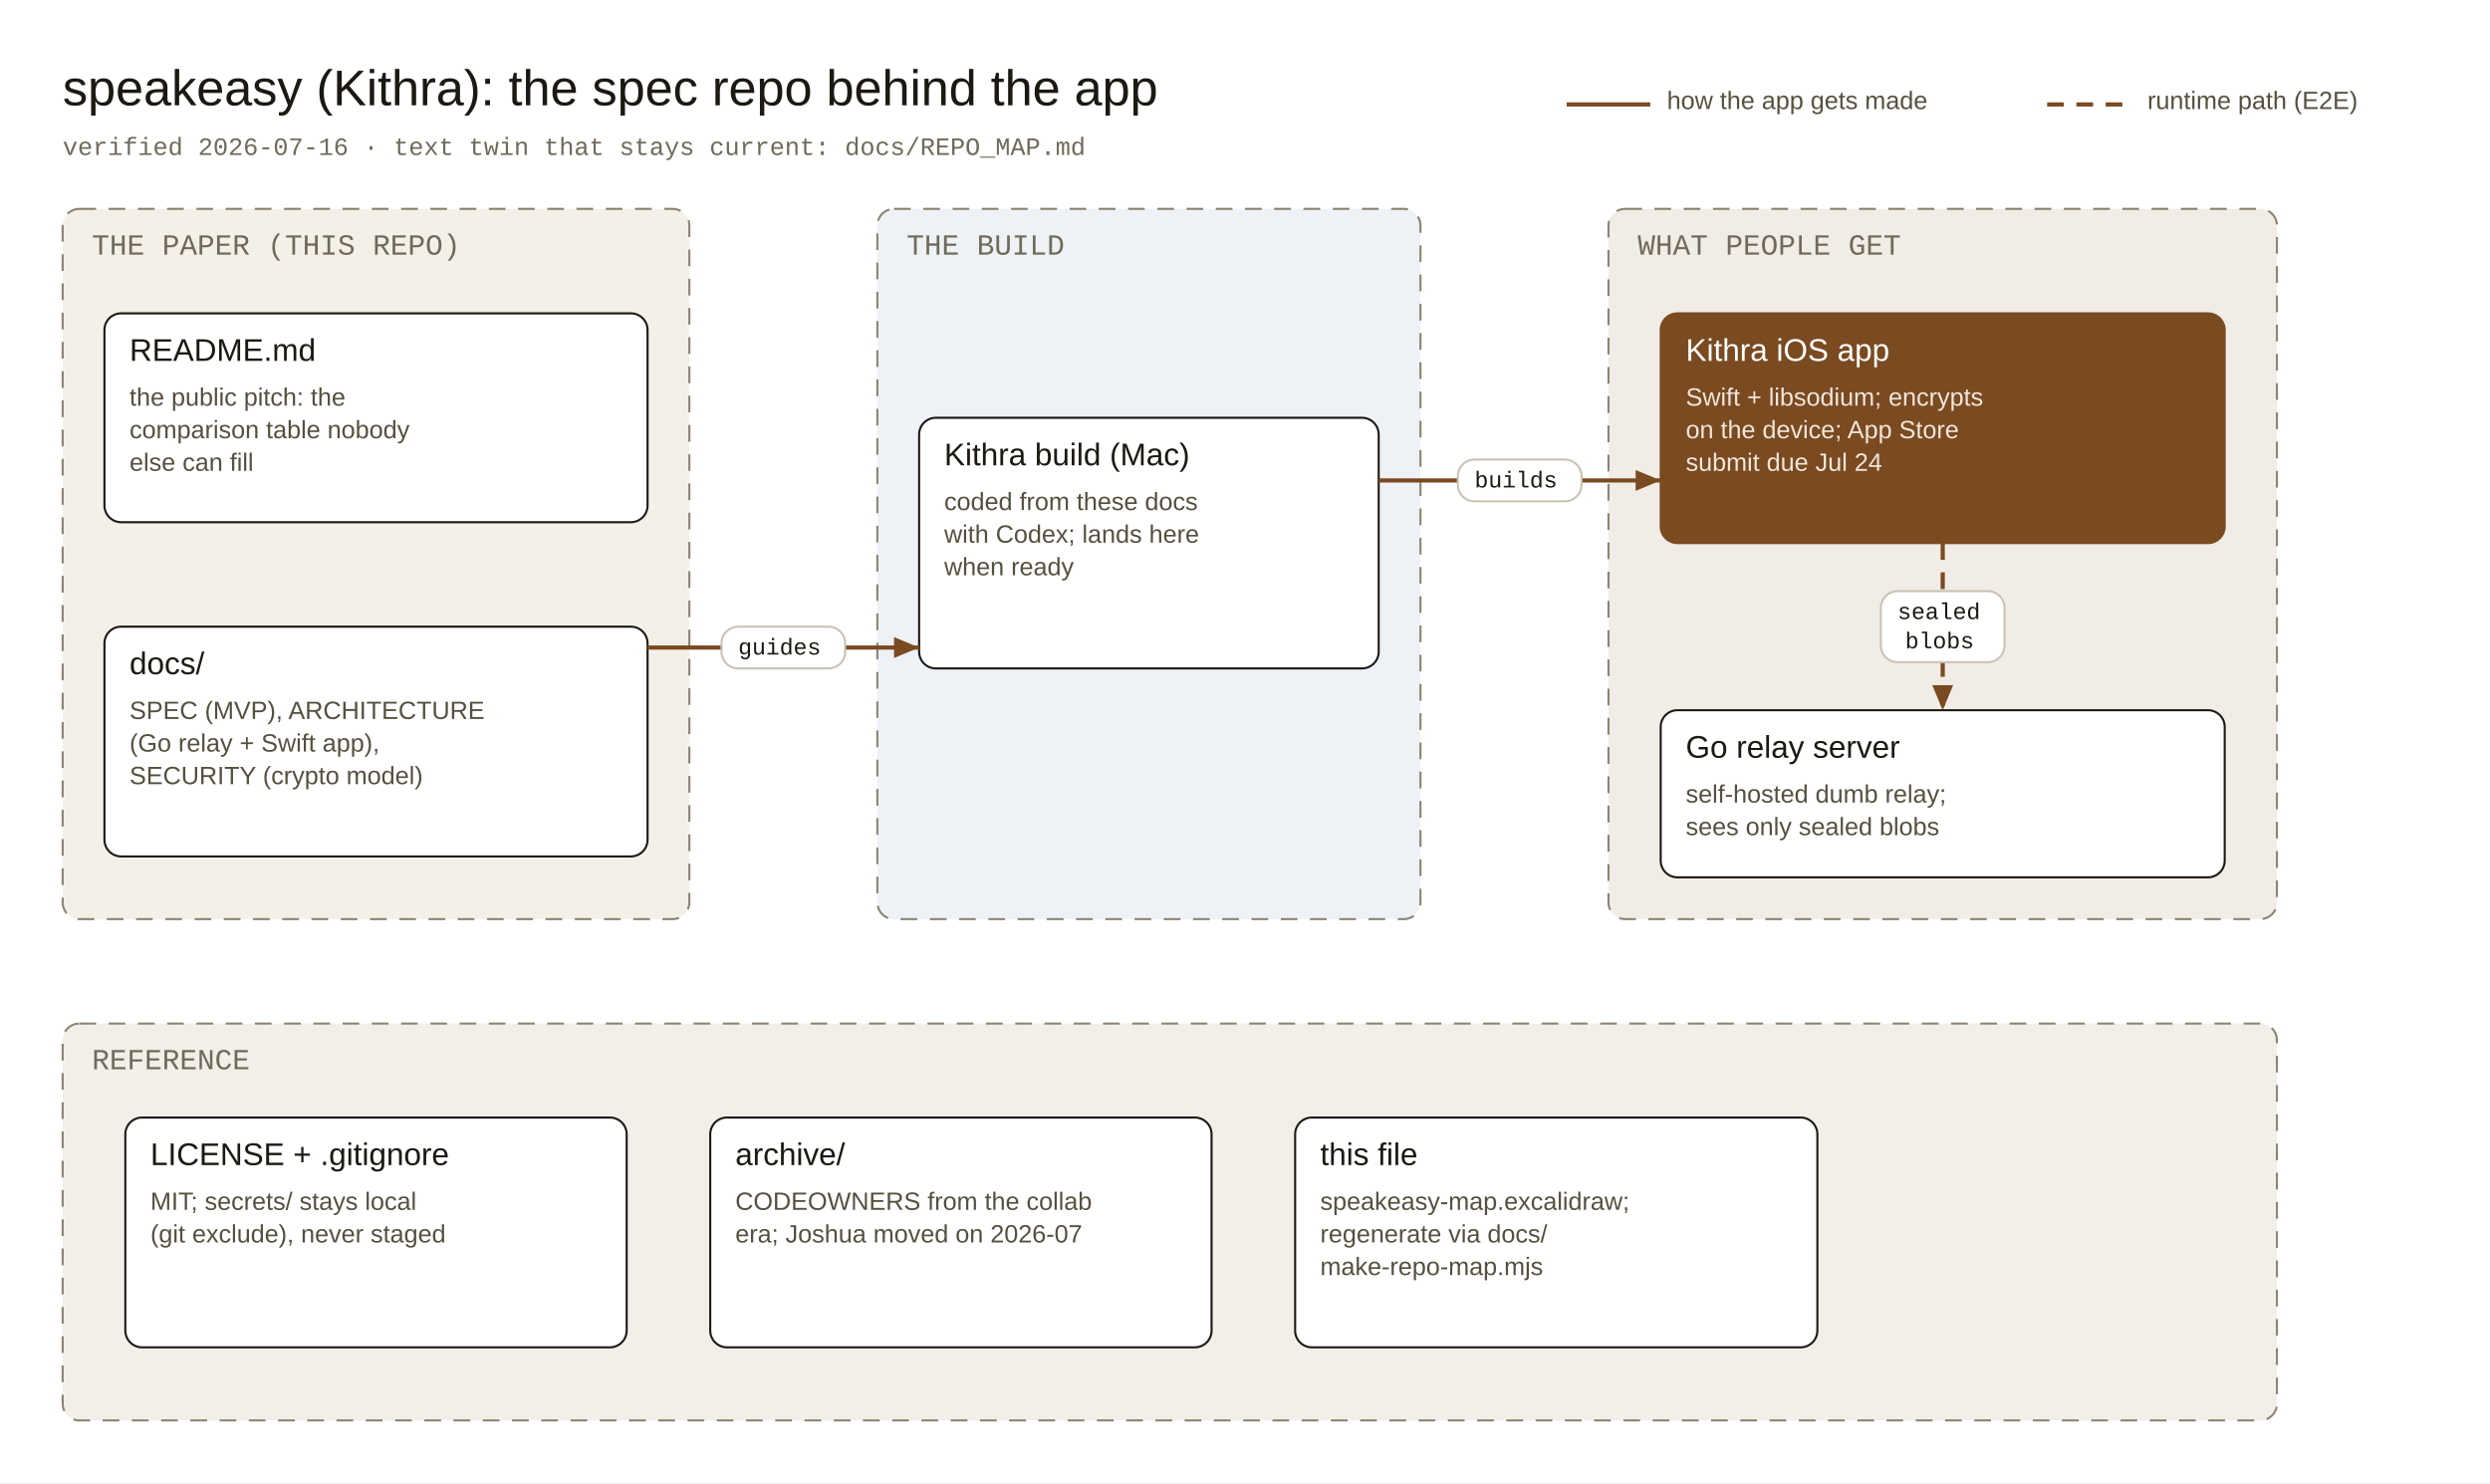
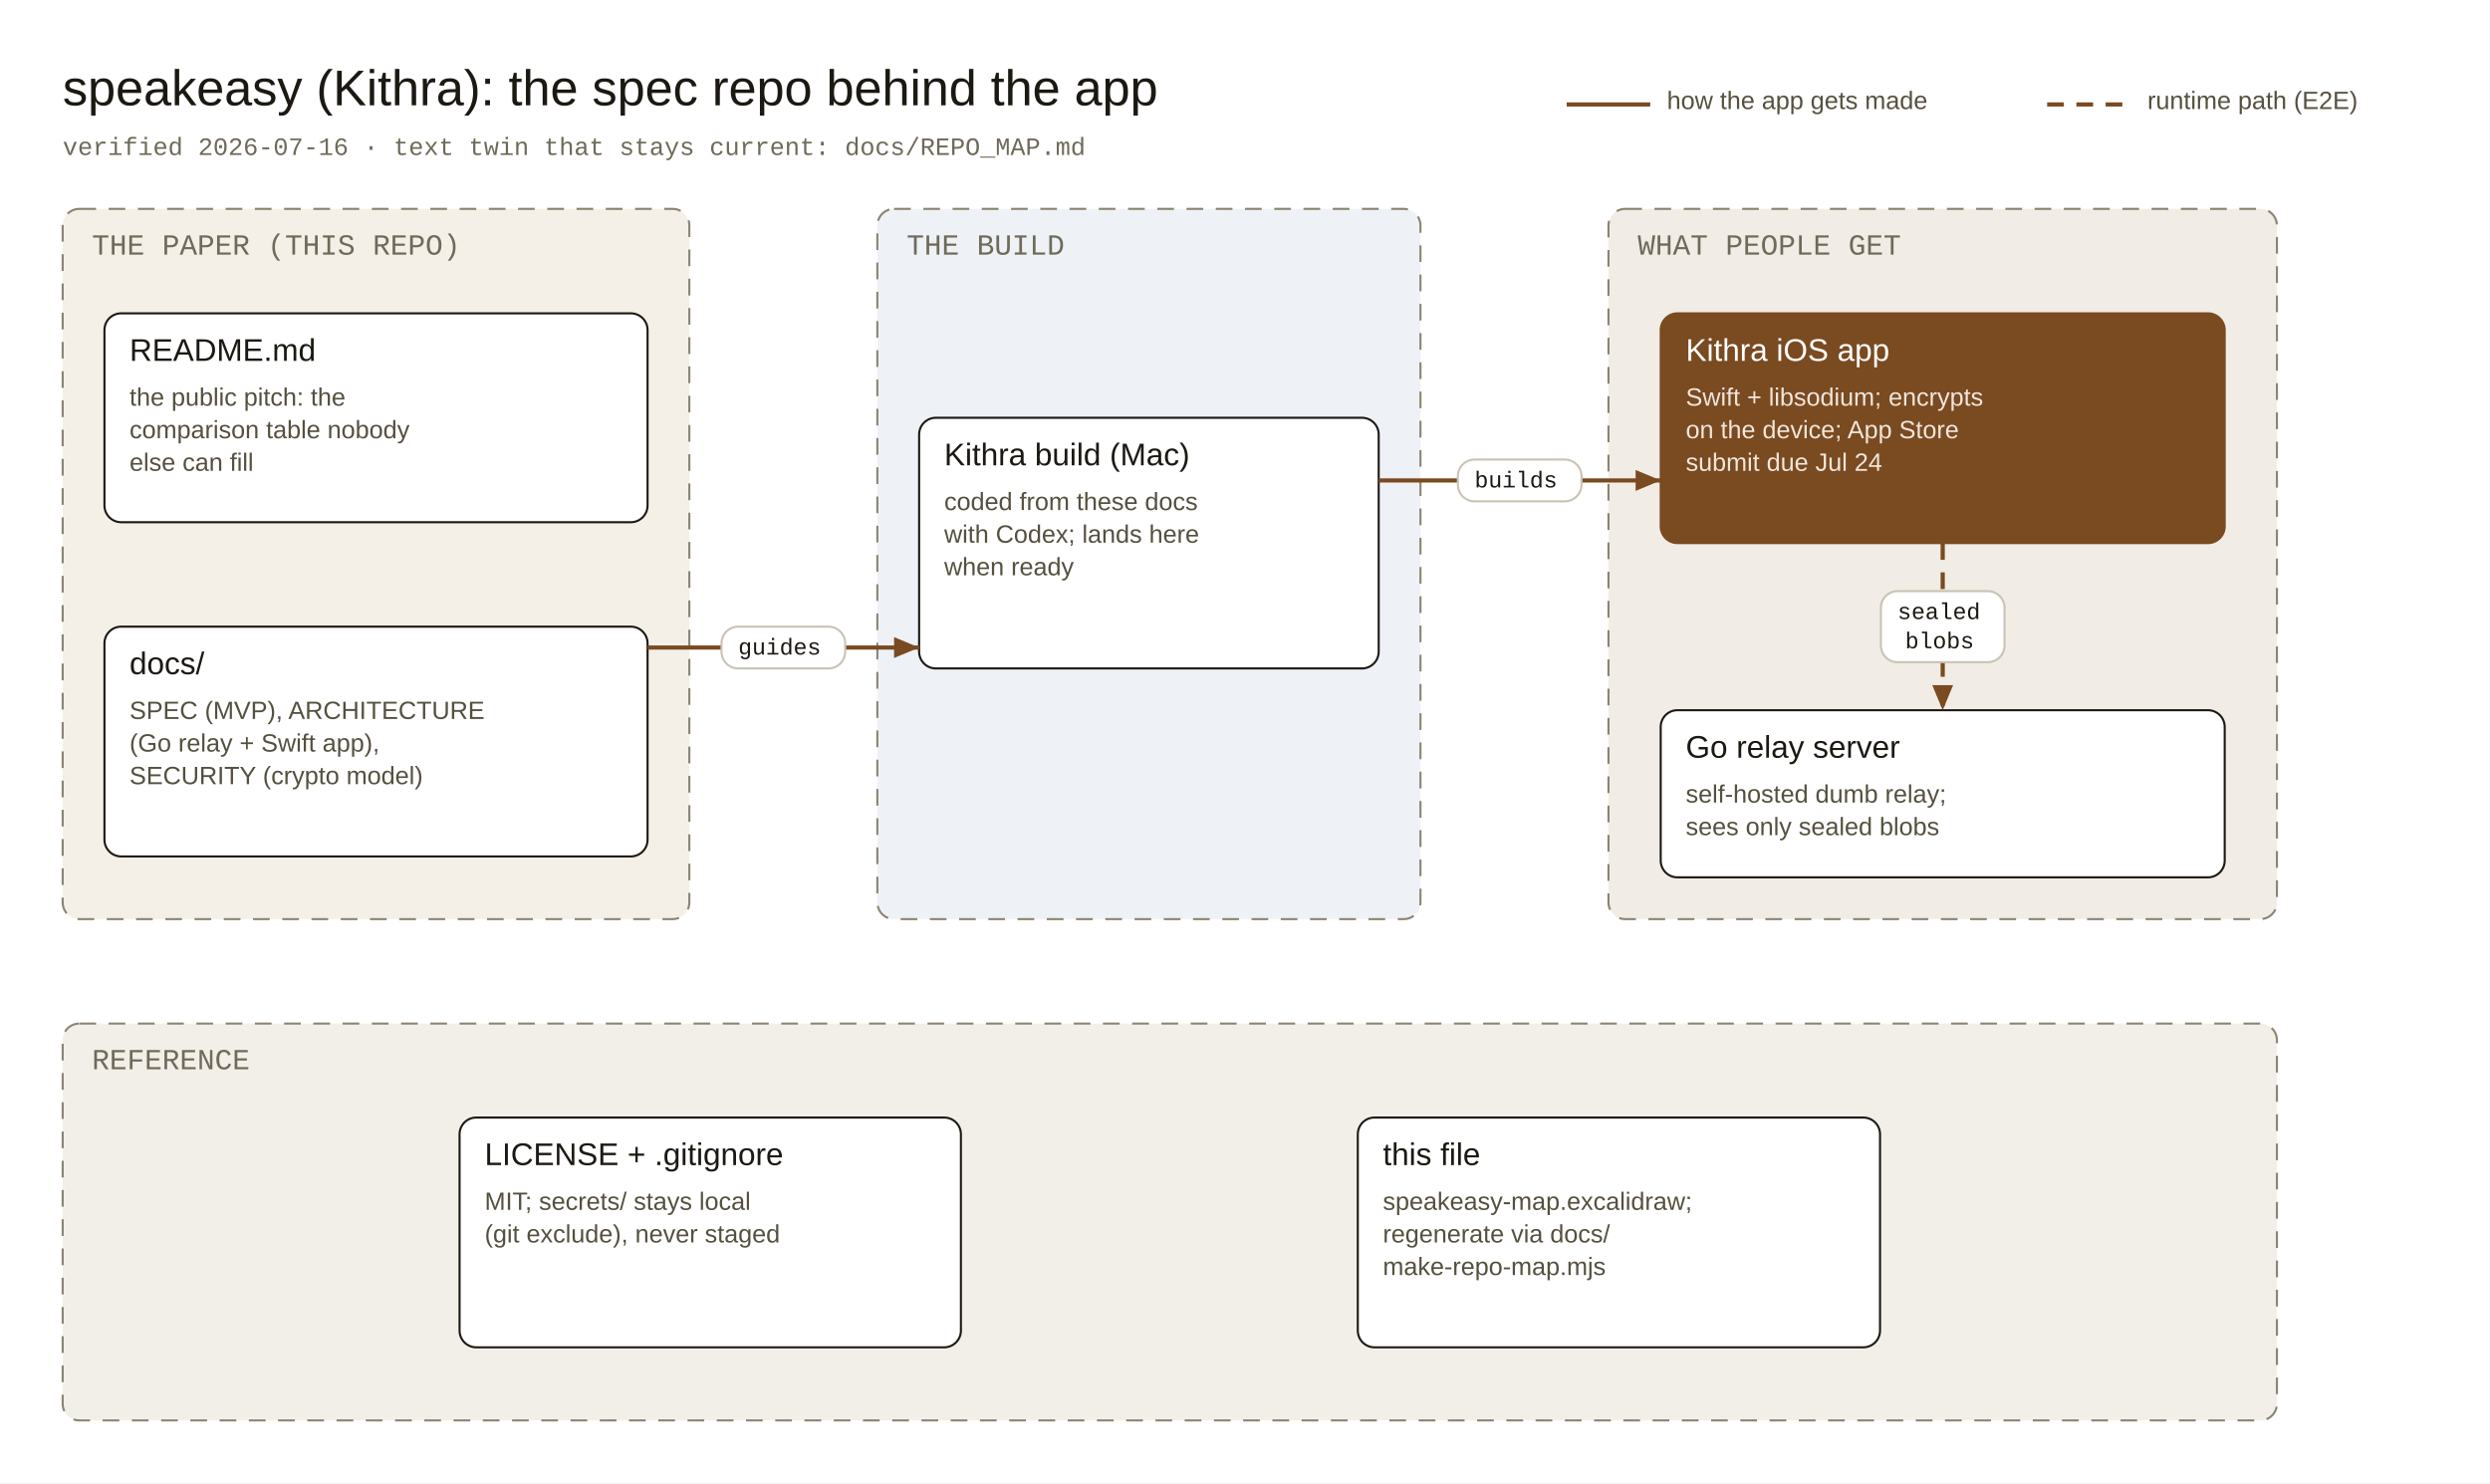
<svg xmlns="http://www.w3.org/2000/svg" width="1192" height="710" viewBox="0 0 1192 710">
  <rect x="0" y="0" width="1192" height="710" fill="#ffffff" />
  <text x="30" y="50.4" font-family="'Segoe UI', Arial, sans-serif" font-size="24" fill="#1c1913">speakeasy (Kithra): the spec repo behind the app</text>
  <text x="30" y="74.2" font-family="Consolas, 'Courier New', monospace" font-size="12" fill="#6f6a59">verified 2026-07-16 · text twin that stays current: docs/REPO_MAP.md</text>
  <polyline points="750,50 790,50" fill="none" stroke="#7a4a21" stroke-width="2" />
  <text x="798" y="52.2" font-family="'Segoe UI', Arial, sans-serif" font-size="12" fill="#55503f">how the app gets made</text>
  <polyline points="980,50 1020,50" fill="none" stroke="#7a4a21" stroke-width="2" stroke-dasharray="8 6" />
  <text x="1028" y="52.2" font-family="'Segoe UI', Arial, sans-serif" font-size="12" fill="#55503f">runtime path (E2E)</text>
  <rect x="30" y="100" width="300" height="340" rx="8" fill="#f4f0e8" stroke="#8a8471" stroke-width="1" stroke-dasharray="8 6" />
  <text x="44" y="121.9" font-family="Consolas, 'Courier New', monospace" font-size="14" fill="#6f6a59">THE PAPER (THIS REPO)</text>
  <rect x="420" y="100" width="260" height="340" rx="8" fill="#eef1f6" stroke="#8a8471" stroke-width="1" stroke-dasharray="8 6" />
  <text x="434" y="121.9" font-family="Consolas, 'Courier New', monospace" font-size="14" fill="#6f6a59">THE BUILD</text>
  <rect x="770" y="100" width="320" height="340" rx="8" fill="#f1ece5" stroke="#8a8471" stroke-width="1" stroke-dasharray="8 6" />
  <text x="784" y="121.9" font-family="Consolas, 'Courier New', monospace" font-size="14" fill="#6f6a59">WHAT PEOPLE GET</text>
  <rect x="30" y="490" width="1060" height="190" rx="8" fill="#f2efe9" stroke="#8a8471" stroke-width="1" stroke-dasharray="8 6" />
  <text x="44" y="511.9" font-family="Consolas, 'Courier New', monospace" font-size="14" fill="#6f6a59">REFERENCE</text>
  <rect x="50" y="150" width="260" height="100" rx="8" fill="#ffffff" stroke="#1c1913" stroke-width="1" />
  <text x="62" y="172.75" font-family="'Segoe UI', Arial, sans-serif" font-size="15" fill="#1c1913">README.md</text>
  <text x="62" y="194.2" font-family="'Segoe UI', Arial, sans-serif" font-size="12" fill="#55503f">the public pitch: the</text>
  <text x="62" y="209.8" font-family="'Segoe UI', Arial, sans-serif" font-size="12" fill="#55503f">comparison table nobody</text>
  <text x="62" y="225.4" font-family="'Segoe UI', Arial, sans-serif" font-size="12" fill="#55503f">else can fill</text>
  <rect x="50" y="300" width="260" height="110" rx="8" fill="#ffffff" stroke="#1c1913" stroke-width="1" />
  <text x="62" y="322.75" font-family="'Segoe UI', Arial, sans-serif" font-size="15" fill="#1c1913">docs/</text>
  <text x="62" y="344.2" font-family="'Segoe UI', Arial, sans-serif" font-size="12" fill="#55503f">SPEC (MVP), ARCHITECTURE</text>
  <text x="62" y="359.8" font-family="'Segoe UI', Arial, sans-serif" font-size="12" fill="#55503f">(Go relay + Swift app),</text>
  <text x="62" y="375.4" font-family="'Segoe UI', Arial, sans-serif" font-size="12" fill="#55503f">SECURITY (crypto model)</text>
  <rect x="440" y="200" width="220" height="120" rx="8" fill="#ffffff" stroke="#1c1913" stroke-width="1" />
  <text x="452" y="222.75" font-family="'Segoe UI', Arial, sans-serif" font-size="15" fill="#1c1913">Kithra build (Mac)</text>
  <text x="452" y="244.2" font-family="'Segoe UI', Arial, sans-serif" font-size="12" fill="#55503f">coded from these docs</text>
  <text x="452" y="259.8" font-family="'Segoe UI', Arial, sans-serif" font-size="12" fill="#55503f">with Codex; lands here</text>
  <text x="452" y="275.4" font-family="'Segoe UI', Arial, sans-serif" font-size="12" fill="#55503f">when ready</text>
  <rect x="795" y="150" width="270" height="110" rx="8" fill="#7a4a21" stroke="#7a4a21" stroke-width="1" />
  <text x="807" y="172.75" font-family="'Segoe UI', Arial, sans-serif" font-size="15" fill="#ffffff">Kithra iOS app</text>
  <text x="807" y="194.2" font-family="'Segoe UI', Arial, sans-serif" font-size="12" fill="#f0e6db">Swift + libsodium; encrypts</text>
  <text x="807" y="209.8" font-family="'Segoe UI', Arial, sans-serif" font-size="12" fill="#f0e6db">on the device; App Store</text>
  <text x="807" y="225.4" font-family="'Segoe UI', Arial, sans-serif" font-size="12" fill="#f0e6db">submit due Jul 24</text>
  <rect x="795" y="340" width="270" height="80" rx="8" fill="#ffffff" stroke="#1c1913" stroke-width="1" />
  <text x="807" y="362.75" font-family="'Segoe UI', Arial, sans-serif" font-size="15" fill="#1c1913">Go relay server</text>
  <text x="807" y="384.2" font-family="'Segoe UI', Arial, sans-serif" font-size="12" fill="#55503f">self-hosted dumb relay;</text>
  <text x="807" y="399.8" font-family="'Segoe UI', Arial, sans-serif" font-size="12" fill="#55503f">sees only sealed blobs</text>
-   <rect x="60" y="535" width="240" height="110" rx="8" fill="#ffffff" stroke="#1c1913" stroke-width="1" />
-   <text x="72" y="557.75" font-family="'Segoe UI', Arial, sans-serif" font-size="15" fill="#1c1913">LICENSE + .gitignore</text>
-   <text x="72" y="579.2" font-family="'Segoe UI', Arial, sans-serif" font-size="12" fill="#55503f">MIT; secrets/ stays local</text>
-   <text x="72" y="594.8" font-family="'Segoe UI', Arial, sans-serif" font-size="12" fill="#55503f">(git exclude), never staged</text>
-   <rect x="340" y="535" width="240" height="110" rx="8" fill="#ffffff" stroke="#1c1913" stroke-width="1" />
-   <text x="352" y="557.75" font-family="'Segoe UI', Arial, sans-serif" font-size="15" fill="#1c1913">archive/</text>
-   <text x="352" y="579.2" font-family="'Segoe UI', Arial, sans-serif" font-size="12" fill="#55503f">CODEOWNERS from the collab</text>
-   <text x="352" y="594.8" font-family="'Segoe UI', Arial, sans-serif" font-size="12" fill="#55503f">era; Joshua moved on 2026-07</text>
-   <rect x="620" y="535" width="250" height="110" rx="8" fill="#ffffff" stroke="#1c1913" stroke-width="1" />
-   <text x="632" y="557.75" font-family="'Segoe UI', Arial, sans-serif" font-size="15" fill="#1c1913">this file</text>
-   <text x="632" y="579.2" font-family="'Segoe UI', Arial, sans-serif" font-size="12" fill="#55503f">speakeasy-map.excalidraw;</text>
-   <text x="632" y="594.8" font-family="'Segoe UI', Arial, sans-serif" font-size="12" fill="#55503f">regenerate via docs/</text>
-   <text x="632" y="610.4" font-family="'Segoe UI', Arial, sans-serif" font-size="12" fill="#55503f">make-repo-map.mjs</text>
+   <rect x="220" y="535" width="240" height="110" rx="8" fill="#ffffff" stroke="#1c1913" stroke-width="1" />
+   <text x="232" y="557.75" font-family="'Segoe UI', Arial, sans-serif" font-size="15" fill="#1c1913">LICENSE + .gitignore</text>
+   <text x="232" y="579.2" font-family="'Segoe UI', Arial, sans-serif" font-size="12" fill="#55503f">MIT; secrets/ stays local</text>
+   <text x="232" y="594.8" font-family="'Segoe UI', Arial, sans-serif" font-size="12" fill="#55503f">(git exclude), never staged</text>
+   <rect x="650" y="535" width="250" height="110" rx="8" fill="#ffffff" stroke="#1c1913" stroke-width="1" />
+   <text x="662" y="557.75" font-family="'Segoe UI', Arial, sans-serif" font-size="15" fill="#1c1913">this file</text>
+   <text x="662" y="579.2" font-family="'Segoe UI', Arial, sans-serif" font-size="12" fill="#55503f">speakeasy-map.excalidraw;</text>
+   <text x="662" y="594.8" font-family="'Segoe UI', Arial, sans-serif" font-size="12" fill="#55503f">regenerate via docs/</text>
+   <text x="662" y="610.4" font-family="'Segoe UI', Arial, sans-serif" font-size="12" fill="#55503f">make-repo-map.mjs</text>
  <polyline points="310,310 440,310" fill="none" stroke="#7a4a21" stroke-width="2" />
  <polygon points="440,310 428,315 428,305" fill="#7a4a21" />
  <rect x="345.4" y="300" width="59.2" height="20" rx="8" fill="#ffffff" stroke="#c9c3b4" stroke-width="1" />
  <text x="353.4" y="313.35" font-family="Consolas, 'Courier New', monospace" font-size="11" fill="#1c1913">guides</text>
  <polyline points="660,230 795,230" fill="none" stroke="#7a4a21" stroke-width="2" />
  <polygon points="795,230 783,235 783,225" fill="#7a4a21" />
  <rect x="697.9" y="220" width="59.2" height="20" rx="8" fill="#ffffff" stroke="#c9c3b4" stroke-width="1" />
  <text x="705.9" y="233.35" font-family="Consolas, 'Courier New', monospace" font-size="11" fill="#1c1913">builds</text>
  <polyline points="930,260 930,340" fill="none" stroke="#7a4a21" stroke-width="2" stroke-dasharray="8 6" />
  <polygon points="930,340 925,328 935,328" fill="#7a4a21" />
  <rect x="900.4" y="283" width="59.2" height="34" rx="8" fill="#ffffff" stroke="#c9c3b4" stroke-width="1" />
  <text x="908.4" y="296.35" font-family="Consolas, 'Courier New', monospace" font-size="11" fill="#1c1913">sealed</text>
  <text x="912" y="310.35" font-family="Consolas, 'Courier New', monospace" font-size="11" fill="#1c1913">blobs</text>
</svg>
